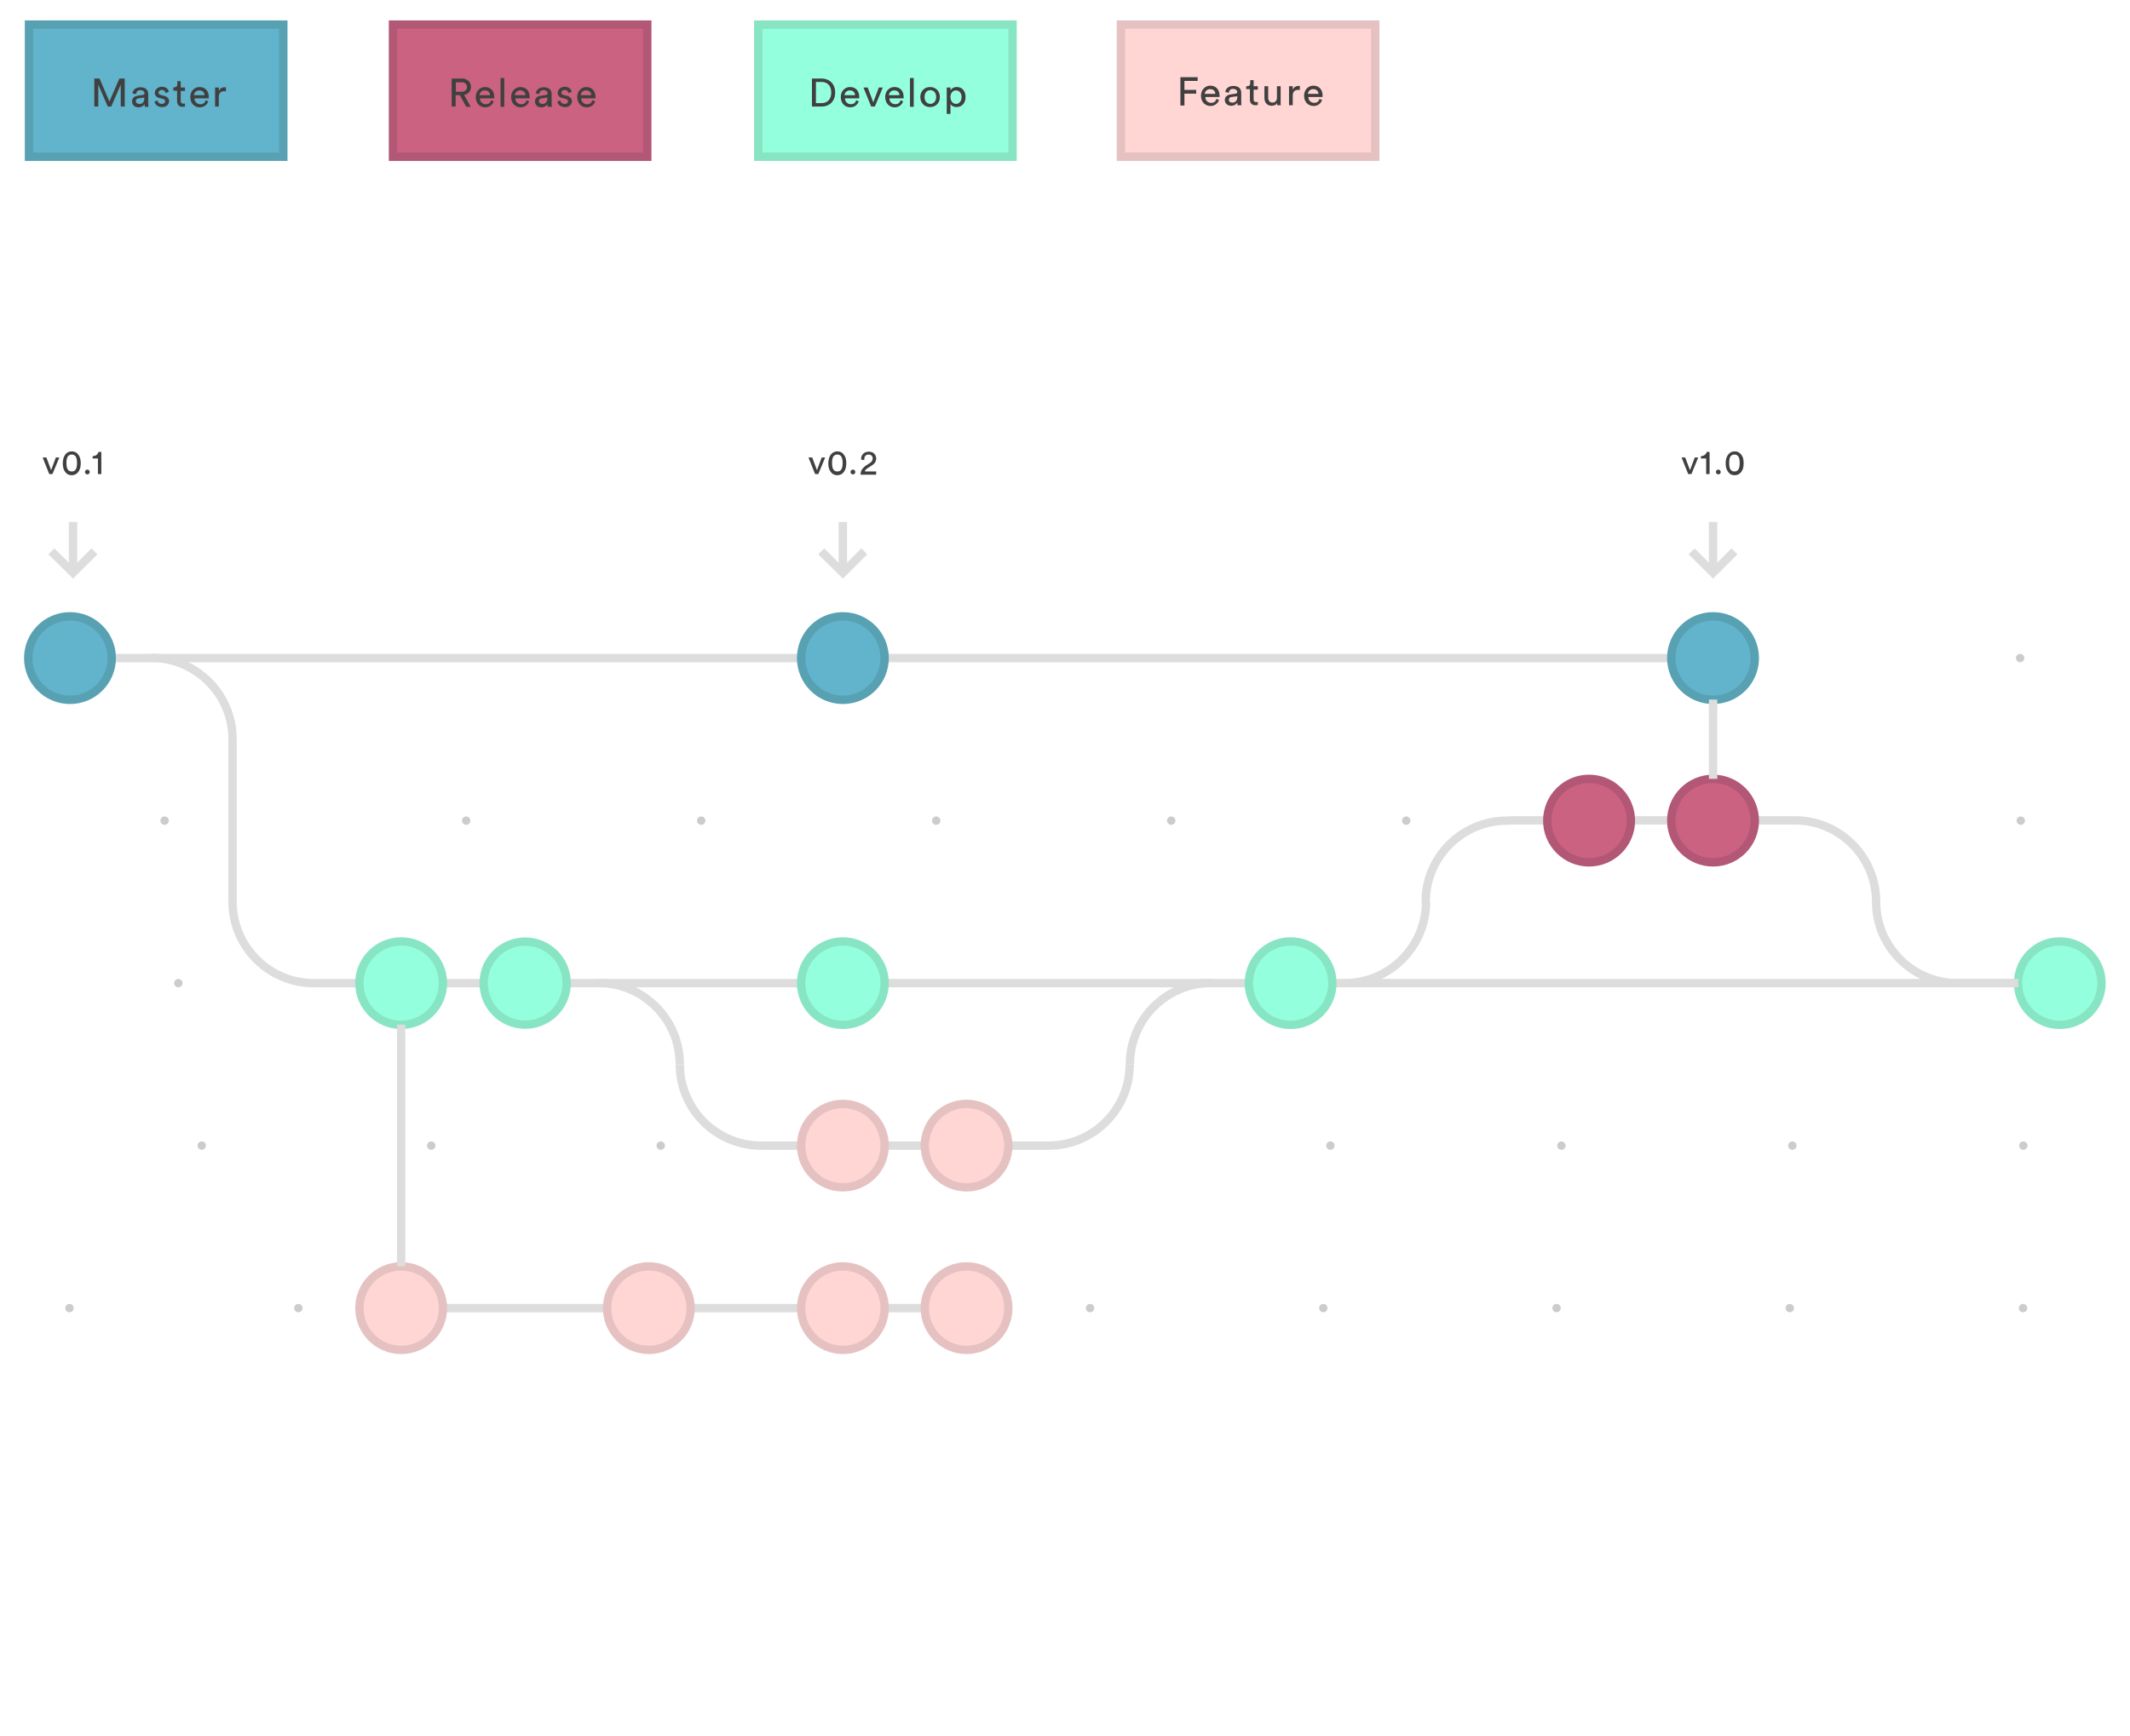
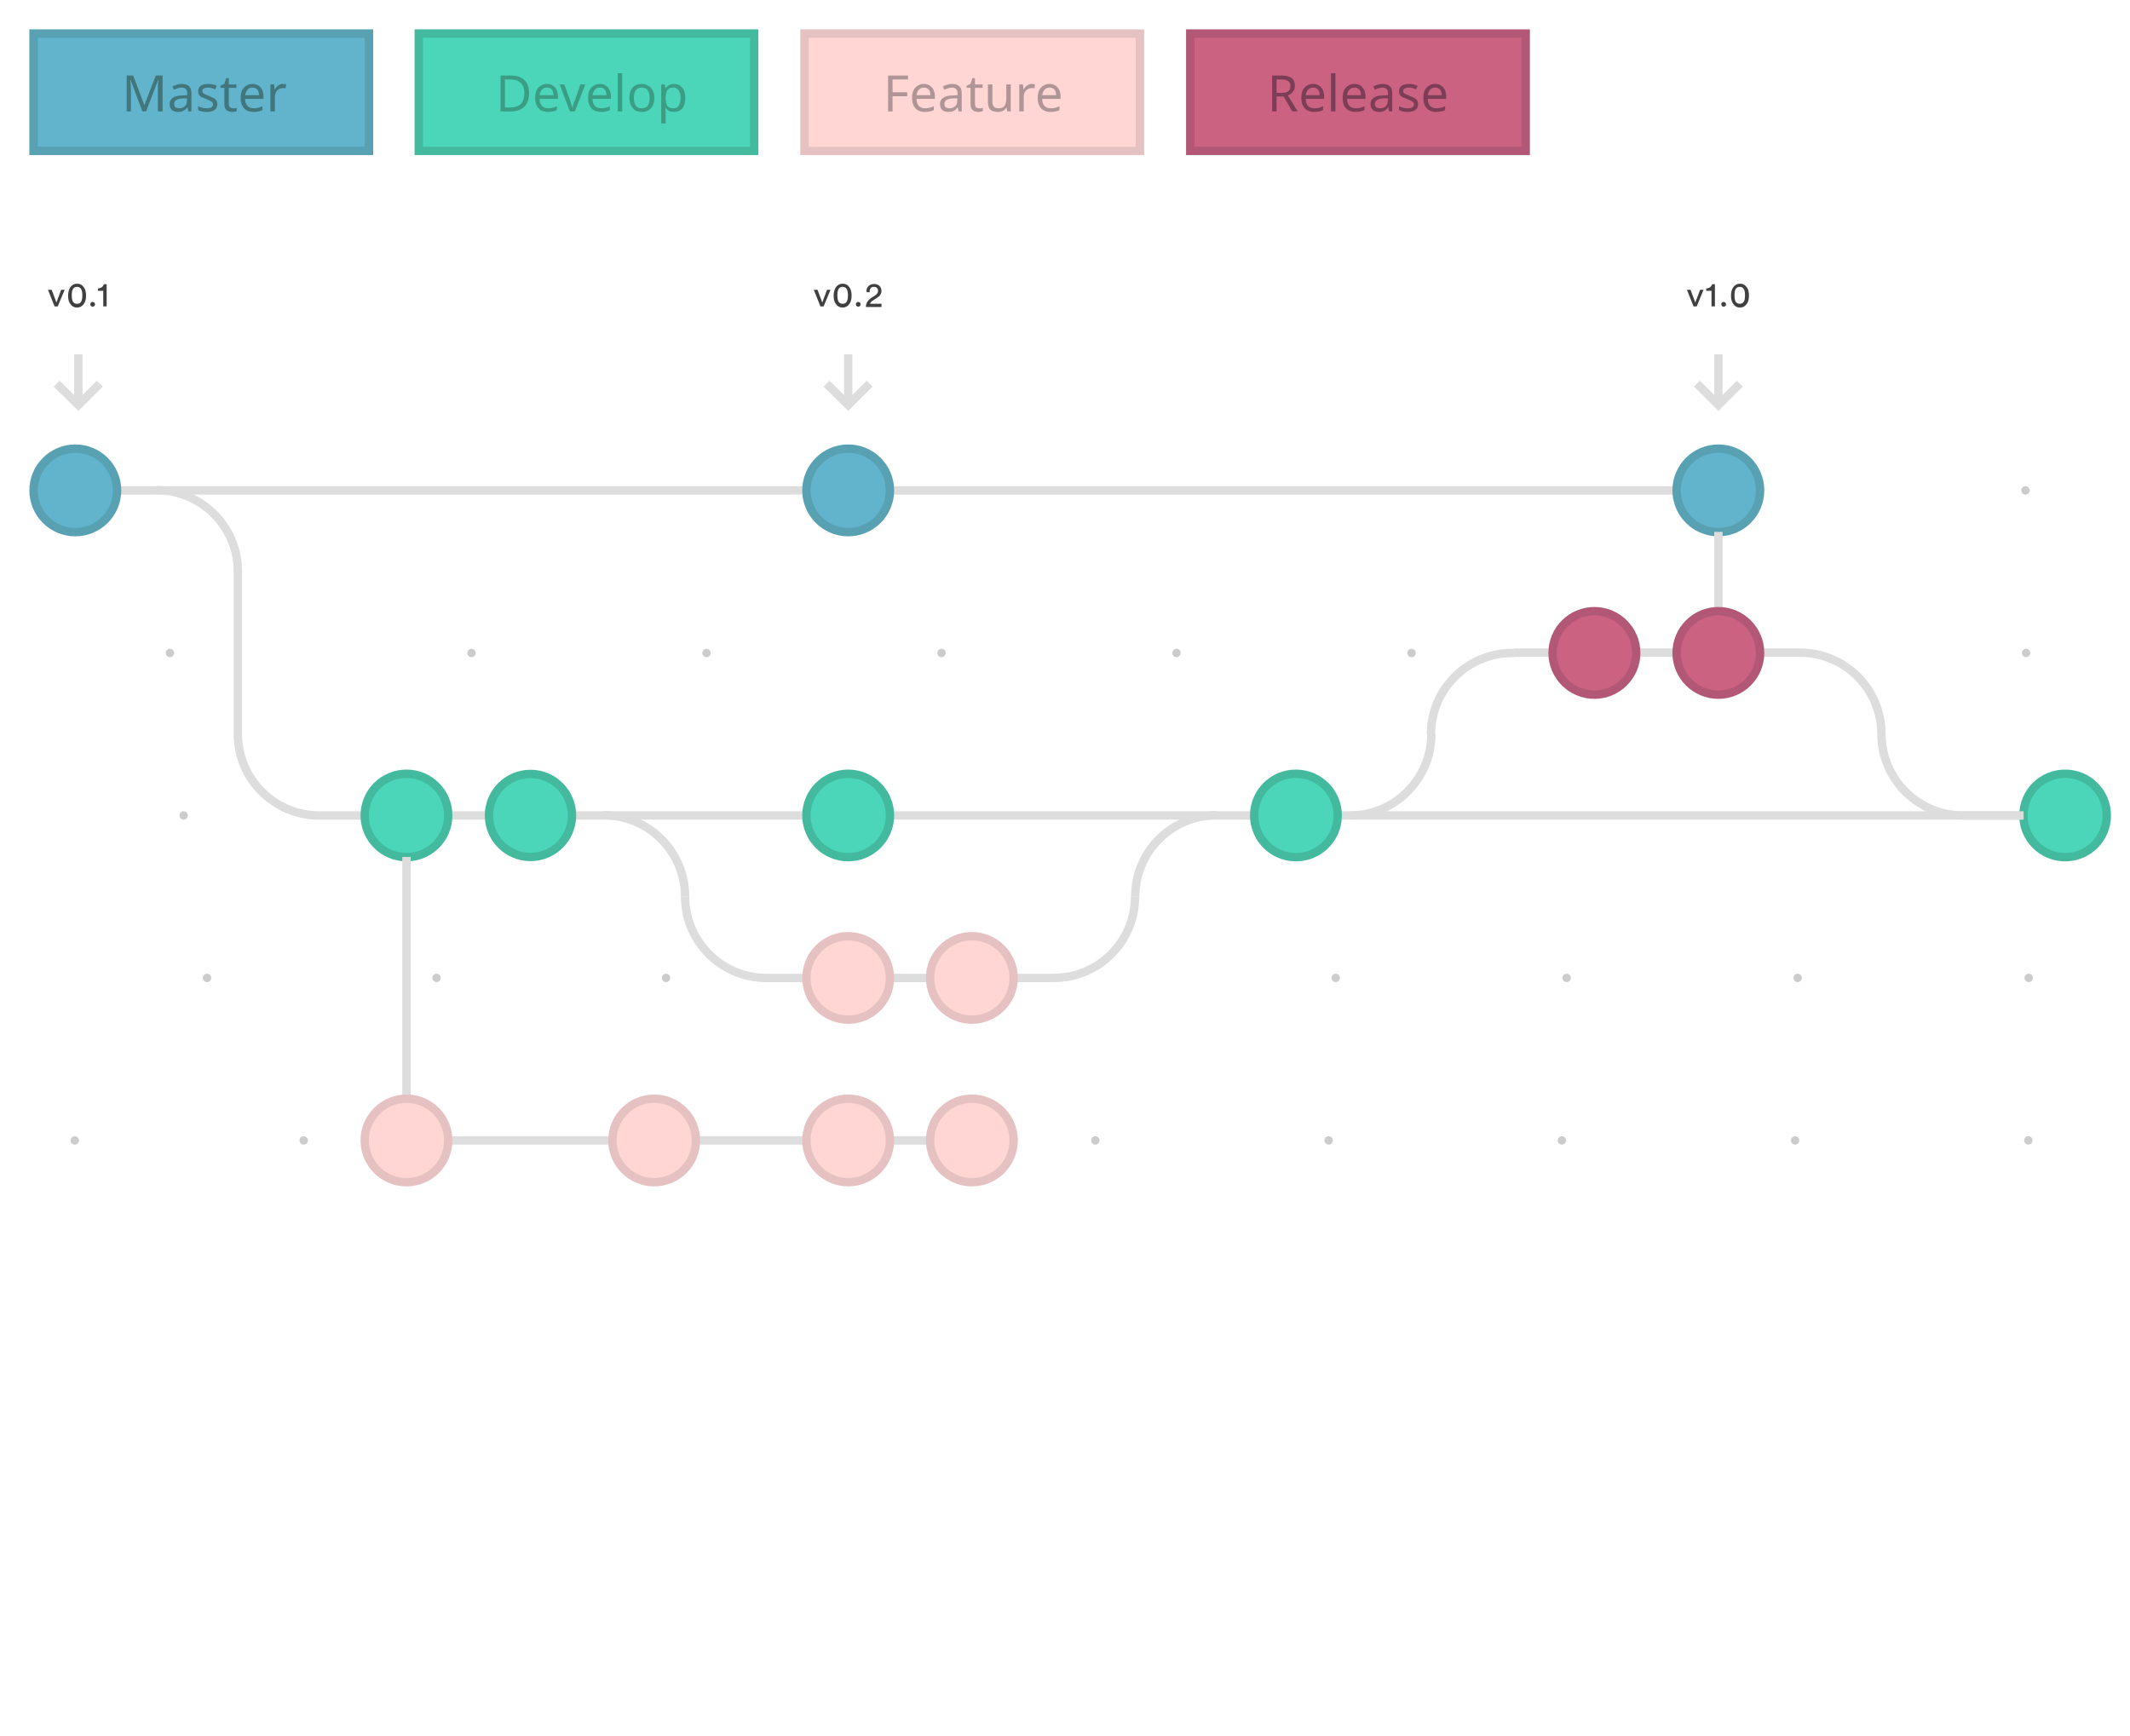
- <svg xmlns="http://www.w3.org/2000/svg" version="1.1" id="Layer_1" x="0px" y="0px" width="127px" height="103.5px" viewBox="-53.5 0 127 103.5" enable-background="new -53.5 0 127 103.5" xml:space="preserve">
-   <path fill="#CC6281" stroke="#B25775" stroke-width="0.5" stroke-miterlimit="10" d="M-30.067,1.467h15.16v7.88h-15.16V1.467z" />
-   <path fill="#404040" d="M-26.081,5.675h-0.252v0.68h-0.237V4.684h0.631c0.314,0,0.52,0.222,0.52,0.505  c0,0.237-0.157,0.425-0.409,0.471l0.394,0.711h-0.268L-26.081,5.675z M-25.97,5.472c0.188,0,0.314-0.111,0.314-0.283  c0-0.176-0.126-0.283-0.314-0.283h-0.348v0.566H-25.97z M-24.064,6.039c-0.062,0.206-0.252,0.363-0.505,0.363  c-0.298,0-0.566-0.222-0.566-0.615c0-0.36,0.252-0.597,0.551-0.597c0.348,0,0.554,0.237,0.554,0.597v0.08h-0.853  c0,0.204,0.157,0.348,0.348,0.348c0.188,0,0.283-0.096,0.314-0.237L-24.064,6.039z M-24.283,5.675c0-0.157-0.111-0.283-0.317-0.283  c-0.188,0-0.298,0.142-0.314,0.283H-24.283z M-23.655,6.355V4.653h0.222v1.717h-0.222V6.355z M-21.953,6.039  c-0.062,0.206-0.252,0.363-0.502,0.363c-0.302,0-0.569-0.222-0.569-0.615c0-0.36,0.252-0.597,0.551-0.597  c0.348,0,0.554,0.237,0.554,0.597v0.08h-0.853c0,0.204,0.157,0.348,0.348,0.348c0.188,0,0.283-0.096,0.314-0.237L-21.953,6.039z   M-22.171,5.675c0-0.157-0.111-0.283-0.317-0.283c-0.188,0-0.299,0.142-0.314,0.283H-22.171z M-21.257,5.709l0.314-0.049  c0.065-0.015,0.096-0.046,0.096-0.077c0-0.111-0.08-0.207-0.252-0.207c-0.157,0-0.237,0.096-0.252,0.237l-0.206-0.046  c0.034-0.222,0.221-0.363,0.474-0.363c0.348,0,0.474,0.188,0.474,0.41V6.18c0,0.096,0.016,0.16,0.016,0.191h-0.252  c0-0.031-0.016-0.08-0.016-0.157c-0.049,0.077-0.16,0.188-0.363,0.188c-0.237,0-0.378-0.157-0.378-0.348  C-21.605,5.851-21.463,5.74-21.257,5.709z M-20.863,5.866V5.82l-0.348,0.046c-0.096,0.016-0.157,0.062-0.157,0.173  c0,0.08,0.077,0.157,0.188,0.157C-21.023,6.214-20.863,6.118-20.863,5.866z M-20.09,5.992c0.015,0.126,0.107,0.203,0.268,0.203  c0.126,0,0.188-0.077,0.188-0.157c0-0.062-0.046-0.126-0.142-0.142l-0.188-0.046C-20.14,5.82-20.25,5.693-20.25,5.534  c0-0.188,0.191-0.36,0.409-0.36c0.317,0,0.413,0.203,0.428,0.299l-0.19,0.08c-0.016-0.064-0.062-0.19-0.237-0.19  c-0.107,0-0.188,0.08-0.188,0.157c0,0.065,0.046,0.126,0.126,0.142l0.188,0.049c0.206,0.046,0.317,0.172,0.317,0.33  c0,0.157-0.142,0.348-0.409,0.348c-0.317,0-0.443-0.207-0.459-0.333L-20.09,5.992z M-18.013,6.039  c-0.062,0.206-0.252,0.363-0.502,0.363c-0.302,0-0.569-0.222-0.569-0.615c0-0.36,0.252-0.597,0.536-0.597  c0.348,0,0.554,0.237,0.554,0.597v0.08h-0.853c0,0.204,0.157,0.348,0.348,0.348c0.188,0,0.283-0.096,0.314-0.237L-18.013,6.039z   M-18.247,5.675c0-0.157-0.111-0.283-0.317-0.283c-0.188,0-0.298,0.142-0.314,0.283H-18.247z" />
-   <path fill="#94FFDD" stroke="#88E5C3" stroke-width="0.5" stroke-miterlimit="10" d="M-8.289,1.467H6.874v7.88H-8.289V1.467z" />
-   <path fill="#404040" d="M-5.088,6.355V4.684h0.582c0.425,0,0.803,0.283,0.803,0.834c0,0.551-0.378,0.837-0.803,0.837H-5.088z   M-4.506,6.149c0.317,0,0.569-0.203,0.569-0.631c0-0.425-0.252-0.631-0.569-0.631h-0.345v1.262H-4.506z M-2.299,6.039  C-2.36,6.245-2.551,6.401-2.804,6.401c-0.298,0-0.566-0.222-0.566-0.615c0-0.36,0.252-0.597,0.551-0.597  c0.348,0,0.551,0.237,0.551,0.597v0.08h-0.85c0,0.204,0.157,0.348,0.345,0.348c0.191,0,0.286-0.096,0.317-0.237L-2.299,6.039z   M-2.521,5.675c0-0.157-0.108-0.283-0.314-0.283c-0.188,0-0.298,0.142-0.314,0.283H-2.521z M-1.338,6.355h-0.219L-2.016,5.22h0.252  l0.333,0.883l0.329-0.883h0.237L-1.338,6.355z M0.348,6.039C0.287,6.245,0.096,6.401-0.156,6.401c-0.299,0-0.566-0.222-0.566-0.615  c0-0.36,0.252-0.597,0.551-0.597c0.348,0,0.551,0.237,0.551,0.597v0.08H-0.47c0,0.204,0.157,0.348,0.348,0.348  c0.188,0,0.283-0.096,0.314-0.237L0.348,6.039z M0.13,5.675c0-0.157-0.111-0.283-0.317-0.283c-0.188,0-0.299,0.142-0.314,0.283H0.13  z M0.758,6.355V4.653h0.222v1.717H0.758V6.355z M2.54,5.786c0,0.348-0.237,0.6-0.585,0.6c-0.345,0-0.582-0.252-0.582-0.6  c0-0.345,0.237-0.597,0.582-0.597C2.303,5.189,2.54,5.441,2.54,5.786z M2.318,5.786c0-0.268-0.157-0.41-0.345-0.41  c-0.191,0-0.348,0.142-0.348,0.41c0,0.268,0.172,0.409,0.348,0.409C2.146,6.195,2.318,6.054,2.318,5.786z M2.949,6.811V5.22h0.222  v0.172C3.232,5.281,3.359,5.189,3.55,5.189c0.345,0,0.52,0.268,0.52,0.597c0,0.332-0.191,0.6-0.539,0.6  c-0.172,0-0.314-0.08-0.36-0.191v0.6H2.949V6.811z M3.5,5.392c-0.203,0-0.33,0.175-0.33,0.394c0,0.237,0.142,0.409,0.33,0.409  c0.206,0,0.333-0.172,0.333-0.409C3.833,5.567,3.707,5.392,3.5,5.392z" />
-   <path fill="#62B3CC" stroke="#57A1B2" stroke-width="0.5" stroke-miterlimit="10" d="M-51.771,1.467h15.163v7.88h-15.163V1.467z" />
-   <path fill="#404040" d="M-46.301,6.355V5.047l-0.566,1.308h-0.207l-0.566-1.308v1.308h-0.237V4.684h0.314l0.585,1.37l0.597-1.37  h0.317v1.671H-46.301z M-45.292,5.709l0.314-0.049c0.065-0.015,0.096-0.046,0.096-0.077c0-0.111-0.08-0.207-0.252-0.207  c-0.157,0-0.237,0.096-0.252,0.237l-0.222-0.046c0.034-0.222,0.222-0.363,0.474-0.363c0.348,0,0.471,0.188,0.471,0.41V6.18  c0,0.096,0.019,0.16,0.019,0.191h-0.222c0-0.031-0.015-0.08-0.015-0.157c-0.049,0.077-0.157,0.188-0.363,0.188  c-0.237,0-0.379-0.157-0.379-0.348C-45.639,5.851-45.482,5.74-45.292,5.709z M-44.897,5.866V5.82l-0.348,0.046  c-0.096,0.016-0.157,0.062-0.157,0.173c0,0.08,0.077,0.157,0.188,0.157C-45.039,6.214-44.897,6.118-44.897,5.866z M-44.109,5.992  c0.016,0.126,0.111,0.203,0.268,0.203c0.126,0,0.188-0.077,0.188-0.157c0-0.062-0.046-0.126-0.142-0.142l-0.188-0.046  c-0.176-0.031-0.287-0.157-0.287-0.317c0-0.188,0.191-0.36,0.413-0.36c0.314,0,0.409,0.203,0.425,0.299l-0.191,0.08  c-0.015-0.064-0.062-0.19-0.234-0.19c-0.111,0-0.191,0.08-0.191,0.157c0,0.065,0.049,0.126,0.126,0.142l0.19,0.049  c0.204,0.046,0.314,0.172,0.314,0.33c0,0.157-0.142,0.348-0.409,0.348c-0.317,0-0.443-0.207-0.458-0.333L-44.109,5.992z   M-42.724,5.22h0.252v0.206h-0.252v0.597c0,0.111,0.049,0.157,0.157,0.157c0.034,0,0.065,0,0.096-0.015v0.191  c-0.016,0-0.077,0.015-0.157,0.015c-0.188,0-0.314-0.126-0.314-0.332V5.407h-0.222V5.204h0.062c0.126,0,0.175-0.08,0.175-0.172  V4.841h0.203V5.22z M-41.083,6.039c-0.064,0.206-0.252,0.363-0.505,0.363c-0.298,0-0.566-0.222-0.566-0.615  c0-0.36,0.25-0.597,0.551-0.597c0.345,0,0.551,0.237,0.551,0.597v0.08h-0.853c0,0.204,0.16,0.348,0.348,0.348  c0.191,0,0.283-0.096,0.317-0.237L-41.083,6.039z M-41.305,5.675c0-0.157-0.111-0.283-0.314-0.283c-0.191,0-0.302,0.142-0.317,0.283  H-41.305z M-40.043,5.441h-0.096c-0.191,0-0.314,0.092-0.314,0.345v0.569h-0.222V5.22h0.222v0.206  c0.077-0.175,0.219-0.222,0.345-0.222h0.08v0.237H-40.043z" />
-   <path fill="#FFD6D3" stroke="#E5C2C1" stroke-width="0.5" stroke-miterlimit="10" d="M13.335,1.467h15.163v7.88H13.335V1.467z" />
-   <path fill="#404040" d="M16.881,6.275V4.604h1.028v0.222h-0.788v0.536h0.702v0.222h-0.702v0.708h-0.24V6.275z M19.184,5.961  c-0.067,0.203-0.253,0.36-0.505,0.36c-0.302,0-0.572-0.218-0.572-0.612c0-0.363,0.259-0.6,0.554-0.6c0.345,0,0.554,0.237,0.554,0.6  v0.077h-0.849c0,0.206,0.159,0.348,0.345,0.348c0.185,0,0.283-0.095,0.313-0.237L19.184,5.961z M18.962,5.598  c0-0.157-0.11-0.283-0.314-0.283c-0.19,0-0.301,0.142-0.319,0.283H18.962z M19.879,5.629l0.296-0.046  c0.062-0.016,0.099-0.049,0.099-0.08c0-0.111-0.086-0.203-0.259-0.203c-0.154,0-0.234,0.092-0.246,0.234l-0.21-0.046  c0.019-0.222,0.222-0.363,0.475-0.363c0.351,0,0.474,0.191,0.474,0.41v0.554c0,0.092,0.013,0.157,0.013,0.188h-0.234  c0-0.031-0.012-0.08-0.012-0.157c-0.05,0.077-0.16,0.188-0.369,0.188c-0.234,0-0.376-0.157-0.376-0.345  C19.528,5.771,19.67,5.66,19.879,5.629z M20.273,5.786V5.74l-0.352,0.046c-0.092,0.015-0.153,0.064-0.153,0.175  c0,0.077,0.062,0.157,0.185,0.157C20.113,6.134,20.273,6.039,20.273,5.786z M21.246,5.14h0.252v0.206h-0.252v0.582  c0,0.111,0.049,0.16,0.16,0.16c0.03,0,0.062,0,0.092-0.018v0.19c-0.019,0-0.08,0.016-0.153,0.016c-0.191,0-0.32-0.126-0.32-0.33  V5.315h-0.222V5.14h0.062c0.129,0,0.179-0.077,0.179-0.172V4.779h0.203V5.14z M22.317,6.306c-0.271,0-0.425-0.203-0.425-0.456V5.14  h0.222v0.68c0,0.157,0.08,0.298,0.252,0.298c0.173,0,0.271-0.126,0.271-0.283V5.14h0.221v0.93c0,0.095,0,0.175,0.013,0.206h-0.222  c0-0.031-0.012-0.096-0.012-0.142C22.601,6.26,22.465,6.306,22.317,6.306z M23.991,5.361h-0.098c-0.186,0-0.314,0.095-0.314,0.348  v0.566h-0.222V5.14h0.222v0.206c0.08-0.172,0.222-0.222,0.351-0.222h0.074v0.237H23.991z M25.327,5.961  c-0.062,0.203-0.252,0.36-0.498,0.36c-0.308,0-0.573-0.218-0.573-0.612c0-0.363,0.253-0.6,0.549-0.6c0.351,0,0.554,0.237,0.554,0.6  v0.077h-0.85c0,0.206,0.16,0.348,0.345,0.348c0.19,0,0.283-0.095,0.32-0.237L25.327,5.961z M25.112,5.598  c0-0.157-0.111-0.283-0.32-0.283c-0.185,0-0.296,0.142-0.314,0.283H25.112z" />
-   <path fill="none" stroke="#DDDDDD" stroke-width="0.5" stroke-miterlimit="10" d="M13.871,63.471c0-2.685,2.179-4.852,4.851-4.852" />
-   <path fill="none" stroke="#59AFE1" stroke-width="0.5" stroke-miterlimit="10" d="M8.875,58.632" />
-   <path fill="none" stroke="#DDDDDD" stroke-width="0.5" stroke-miterlimit="10" d="M-12.968,63.471c0-2.685-2.176-4.852-4.854-4.852   M-27.105,78.012H6.622" />
-   <path fill="#FFD6D3" stroke="#E5C2C1" stroke-width="0.5" stroke-miterlimit="10" d="M-3.244,75.524c1.376,0,2.49,1.114,2.49,2.487  c0,1.379-1.114,2.493-2.49,2.493s-2.49-1.114-2.49-2.493C-5.734,76.639-4.62,75.524-3.244,75.524z" />
-   <path fill="#FFD6D3" stroke="#E5C2C1" stroke-width="0.5" stroke-miterlimit="10" d="M4.131,75.524c1.376,0,2.49,1.114,2.49,2.487  c0,1.379-1.114,2.493-2.49,2.493s-2.49-1.114-2.49-2.493C1.641,76.639,2.755,75.524,4.131,75.524z" />
-   <path fill="#FFD6D3" stroke="#E5C2C1" stroke-width="0.5" stroke-miterlimit="10" d="M-14.812,75.524c1.376,0,2.49,1.114,2.49,2.487  c0,1.379-1.114,2.493-2.49,2.493s-2.49-1.114-2.49-2.493C-17.302,76.639-16.188,75.524-14.812,75.524z" />
-   <path fill="none" stroke="#DDDDDD" stroke-width="0.5" stroke-miterlimit="10" d="M69.314,58.632h-93.991" />
-   <path fill="#94FFDD" stroke="#88E5C3" stroke-width="0.5" stroke-miterlimit="10" d="M23.45,56.145c1.379,0,2.493,1.108,2.493,2.487  c0,1.373-1.114,2.487-2.493,2.487c-1.373,0-2.487-1.114-2.487-2.487C20.963,57.253,22.077,56.145,23.45,56.145z" />
-   <path fill="#94FFDD" stroke="#88E5C3" stroke-width="0.5" stroke-miterlimit="10" d="M-3.244,56.145c1.376,0,2.49,1.108,2.49,2.487  c0,1.373-1.114,2.487-2.49,2.487s-2.49-1.114-2.49-2.487C-5.734,57.253-4.62,56.145-3.244,56.145z" />
-   <path fill="#94FFDD" stroke="#88E5C3" stroke-width="0.5" stroke-miterlimit="10" d="M69.314,56.145  c1.379,0,2.487,1.108,2.487,2.487c0,1.373-1.108,2.487-2.487,2.487c-1.373,0-2.487-1.114-2.487-2.487  C66.827,57.253,67.941,56.145,69.314,56.145z" />
-   <path fill="none" stroke="#DDDDDD" stroke-width="0.5" stroke-miterlimit="10" d="M-12.968,63.471c0,2.678,2.173,4.851,4.854,4.851  H8.89" />
-   <path fill="#FFD6D3" stroke="#E5C2C1" stroke-width="0.5" stroke-miterlimit="10" d="M-3.244,65.834c1.376,0,2.49,1.114,2.49,2.487  c0,1.379-1.114,2.487-2.49,2.487s-2.49-1.108-2.49-2.487C-5.734,66.948-4.62,65.834-3.244,65.834z" />
-   <path fill="#FFD6D3" stroke="#E5C2C1" stroke-width="0.5" stroke-miterlimit="10" d="M4.131,65.834c1.376,0,2.49,1.114,2.49,2.487  c0,1.379-1.114,2.487-2.49,2.487s-2.49-1.108-2.49-2.487C1.641,66.948,2.755,65.834,4.131,65.834z" />
-   <path fill="none" stroke="#DDDDDD" stroke-width="0.5" stroke-miterlimit="10" d="M8.875,68.321h0.142  c2.681,0,4.842-2.173,4.842-4.851" />
-   <path fill="none" stroke="#CCCCCC" stroke-width="0.5" stroke-linecap="round" stroke-linejoin="round" d="M-41.32,48.941" />
-   <path fill="none" stroke="#CCCCCC" stroke-width="0.5" stroke-linecap="round" stroke-linejoin="round" stroke-dasharray="0,14.986" d="  M-43.685,48.941h-5.895" />
-   <path fill="none" stroke="#CCCCCC" stroke-width="0.5" stroke-linecap="round" stroke-linejoin="round" d="M32.549,48.941" />
-   <path fill="none" stroke="#CCCCCC" stroke-width="0.5" stroke-linecap="round" stroke-linejoin="round" stroke-dasharray="0,14.012" d="  M30.345,48.941h-67.362" />
-   <path fill="none" stroke="#CCCCCC" stroke-width="0.5" stroke-linecap="round" stroke-linejoin="round" d="M69.314,48.941" />
-   <path fill="none" stroke="#CCCCCC" stroke-width="0.5" stroke-linecap="round" stroke-linejoin="round" stroke-dasharray="0,14.788" d="  M66.987,48.941h-8.151" />
-   <path fill="none" stroke="#CCCCCC" stroke-width="0.5" stroke-linecap="round" stroke-linejoin="round" d="M69.314,39.246" />
-   <path fill="none" stroke="#CCCCCC" stroke-width="0.5" stroke-linecap="round" stroke-linejoin="round" stroke-dasharray="0,14.963" d="  M66.95,39.246H53.985" />
-   <path fill="none" stroke="#CCCCCC" stroke-width="0.5" stroke-linecap="round" stroke-linejoin="round" d="M52.815,39.246" />
-   <path fill="none" stroke="#DDDDDD" stroke-width="0.5" stroke-miterlimit="10" d="M-39.634,44.084c0-2.678-2.176-4.854-4.854-4.854" />
-   <path fill="none" stroke="#DEEFF8" stroke-width="0.5" stroke-miterlimit="10" d="M8.875,39.246" />
-   <path fill="#FFD6D3" stroke="#E5C2C1" stroke-width="0.5" stroke-miterlimit="10" d="M-29.581,75.524c1.376,0,2.49,1.114,2.49,2.487  c0,1.379-1.114,2.493-2.49,2.493c-1.373,0-2.49-1.114-2.49-2.493C-32.071,76.639-30.953,75.524-29.581,75.524z" />
-   <path fill="none" stroke="#DDDDDD" stroke-width="0.5" stroke-miterlimit="10" d="M48.642,39.246h-95.478" />
-   <circle fill="#62B3CC" stroke="#57A1B2" stroke-width="0.5" stroke-miterlimit="10" cx="-49.327" cy="39.246" r="2.49" />
-   <circle fill="#62B3CC" stroke="#57A1B2" stroke-width="0.5" stroke-miterlimit="10" cx="-3.244" cy="39.246" r="2.49" />
-   <path fill="#62B3CC" stroke="#57A1B2" stroke-width="0.5" stroke-miterlimit="10" d="M48.642,36.756c1.373,0,2.487,1.113,2.487,2.49  c0,1.375-1.114,2.489-2.487,2.489c-1.379,0-2.493-1.114-2.493-2.489C46.148,37.869,47.263,36.756,48.642,36.756z" />
-   <path fill="#404040" d="M-50.373,28.273h-0.19l-0.394-0.99h0.222l0.283,0.757l0.283-0.757h0.207L-50.373,28.273z M-49.631,27.141  c0.077-0.125,0.218-0.221,0.409-0.221c0.188,0,0.314,0.08,0.41,0.221c0.092,0.127,0.126,0.299,0.126,0.486  c0,0.191-0.034,0.349-0.126,0.49c-0.08,0.126-0.222,0.222-0.41,0.222c-0.191,0-0.317-0.08-0.409-0.222  c-0.096-0.127-0.126-0.299-0.126-0.49C-49.757,27.439-49.711,27.268-49.631,27.141z M-49.428,28.04  c0.046,0.046,0.111,0.077,0.206,0.077c0.092,0,0.157-0.031,0.203-0.077c0.08-0.08,0.111-0.222,0.111-0.428  c0-0.203-0.031-0.345-0.111-0.425c-0.046-0.047-0.111-0.08-0.203-0.08c-0.095,0-0.16,0.033-0.206,0.08  c-0.08,0.08-0.111,0.222-0.111,0.425C-49.539,27.818-49.508,27.96-49.428,28.04z M-48.292,28.006c0.077,0,0.142,0.064,0.142,0.143  c0,0.08-0.064,0.141-0.142,0.141c-0.08,0-0.142-0.061-0.142-0.141C-48.434,28.07-48.372,28.006-48.292,28.006z M-47.661,28.273  v-0.929h-0.317v-0.142c0.191,0,0.317-0.111,0.348-0.252h0.172v1.322H-47.661z" />
-   <path fill="none" stroke="#DDDDDD" stroke-width="0.5" stroke-miterlimit="10" d="M-49.145,33.902v-2.773 M-47.867,32.88  l-1.277,1.274l-1.293-1.274" />
-   <path fill="#404040" d="M-4.709,28.273H-4.9l-0.394-0.99h0.222l0.283,0.757l0.283-0.757H-4.3L-4.709,28.273z M-3.986,27.141  c0.08-0.125,0.222-0.221,0.41-0.221c0.191,0,0.317,0.08,0.409,0.221c0.096,0.127,0.126,0.299,0.126,0.486  c0,0.191-0.031,0.349-0.126,0.49c-0.077,0.126-0.218,0.222-0.409,0.222c-0.188,0-0.314-0.08-0.41-0.222  c-0.095-0.127-0.126-0.299-0.126-0.49C-4.112,27.439-4.062,27.268-3.986,27.141z M-3.779,28.04c0.046,0.046,0.111,0.077,0.203,0.077  c0.095,0,0.16-0.031,0.206-0.077c0.077-0.08,0.111-0.222,0.111-0.428c0-0.203-0.034-0.345-0.111-0.425  c-0.046-0.047-0.111-0.08-0.206-0.08c-0.092,0-0.157,0.033-0.203,0.08c-0.08,0.08-0.111,0.222-0.111,0.425  C-3.89,27.818-3.859,27.96-3.779,28.04z M-2.646,28.006c0.08,0,0.142,0.064,0.142,0.143c0,0.08-0.062,0.141-0.142,0.141  c-0.077,0-0.142-0.061-0.142-0.141C-2.788,28.07-2.724,28.006-2.646,28.006z M-2.157,27.409v-0.05c0-0.219,0.172-0.424,0.458-0.424  c0.283,0,0.44,0.19,0.44,0.409c0,0.175-0.096,0.317-0.252,0.409l-0.268,0.176c-0.08,0.046-0.142,0.11-0.157,0.188h0.677v0.191h-0.93  c0-0.223,0.095-0.379,0.314-0.539l0.222-0.143c0.126-0.076,0.188-0.172,0.188-0.282c0-0.126-0.077-0.237-0.252-0.237  c-0.172,0-0.249,0.127-0.249,0.268v0.064L-2.157,27.409z" />
-   <path fill="none" stroke="#DDDDDD" stroke-width="0.5" stroke-miterlimit="10" d="M-3.244,33.902v-2.773 M-1.966,32.88l-1.277,1.274  l-1.293-1.274" />
-   <path fill="#404040" d="M47.349,28.273h-0.19l-0.395-0.99h0.216l0.283,0.757l0.289-0.757h0.203L47.349,28.273z M48.229,28.273  v-0.929h-0.313v-0.142c0.185,0,0.313-0.111,0.345-0.252h0.172v1.322H48.229z M48.949,28.006c0.086,0,0.147,0.064,0.147,0.143  c0,0.08-0.062,0.141-0.147,0.141c-0.074,0-0.136-0.061-0.136-0.141C48.813,28.07,48.863,28.006,48.949,28.006z M49.521,27.141  c0.08-0.125,0.216-0.221,0.413-0.221c0.185,0,0.308,0.08,0.406,0.221c0.099,0.127,0.123,0.299,0.123,0.486  c0,0.191-0.024,0.349-0.123,0.49c-0.08,0.126-0.222,0.222-0.406,0.222c-0.197,0-0.32-0.08-0.413-0.222  c-0.092-0.127-0.129-0.299-0.129-0.49C49.393,27.439,49.43,27.268,49.521,27.141z M49.713,28.04c0.043,0.046,0.11,0.077,0.203,0.077  c0.092,0,0.153-0.031,0.203-0.077c0.08-0.08,0.11-0.222,0.11-0.428c0-0.203-0.03-0.345-0.11-0.425  c-0.05-0.047-0.111-0.08-0.203-0.08c-0.093,0-0.16,0.033-0.203,0.08c-0.087,0.08-0.111,0.222-0.111,0.425  C49.602,27.818,49.626,27.96,49.713,28.04z" />
-   <path fill="none" stroke="#DDDDDD" stroke-width="0.5" stroke-miterlimit="10" d="M48.642,33.902v-2.773 M49.916,32.88l-1.274,1.274  l-1.28-1.274" />
-   <path fill="none" stroke="#CCCCCC" stroke-width="0.5" stroke-linecap="round" stroke-linejoin="round" d="M-40.88,58.632" />
-   <path fill="none" stroke="#CCCCCC" stroke-width="0.5" stroke-linecap="round" stroke-linejoin="round" stroke-dasharray="0,12.543" d="  M-42.866,58.632h-6.92" />
-   <path fill="none" stroke="#CCCCCC" stroke-width="0.5" stroke-linecap="round" stroke-linejoin="round" d="M-11.943,68.321" />
-   <path fill="none" stroke="#CCCCCC" stroke-width="0.5" stroke-linecap="round" stroke-linejoin="round" stroke-dasharray="0,13.684" d="  M-14.104,68.321H-49.69" />
-   <path fill="none" stroke="#CCCCCC" stroke-width="0.5" stroke-linecap="round" stroke-linejoin="round" d="M69.314,68.321" />
-   <path fill="none" stroke="#CCCCCC" stroke-width="0.5" stroke-linecap="round" stroke-linejoin="round" stroke-dasharray="0,13.772" d="  M67.141,68.321H13.969" />
-   <path fill="none" stroke="#CCCCCC" stroke-width="0.5" stroke-linecap="round" stroke-linejoin="round" d="M-33.551,78.012" />
-   <path fill="none" stroke="#CCCCCC" stroke-width="0.5" stroke-linecap="round" stroke-linejoin="round" stroke-dasharray="0,13.649" d="  M-35.709,78.012H-49.69" />
-   <path fill="none" stroke="#CCCCCC" stroke-width="0.5" stroke-linecap="round" stroke-linejoin="round" d="M69.314,78.012" />
-   <path fill="none" stroke="#CCCCCC" stroke-width="0.5" stroke-linecap="round" stroke-linejoin="round" stroke-dasharray="0,13.907" d="  M67.123,78.012H9.047" />
-   <path fill="none" stroke="#CCCCCC" stroke-width="0.5" stroke-linecap="round" stroke-linejoin="round" d="M7.945,78.012" />
-   <path fill="none" stroke="#DDDDDD" stroke-width="0.5" stroke-miterlimit="10" d="M-39.634,44.02v9.761  c0,2.672,2.173,4.852,4.854,4.852h15.083" />
-   <circle fill="#94FFDD" stroke="#88E5C3" stroke-width="0.5" stroke-miterlimit="10" cx="-22.187" cy="58.631" r="2.475" />
-   <path fill="#94FFDD" stroke="#88E5C3" stroke-width="0.5" stroke-miterlimit="10" d="M-29.581,56.145c1.376,0,2.49,1.108,2.49,2.487  c0,1.373-1.114,2.487-2.49,2.487c-1.373,0-2.49-1.114-2.49-2.487C-32.071,57.253-30.953,56.145-29.581,56.145z" />
-   <path fill="none" stroke="#DDDDDD" stroke-width="0.5" stroke-miterlimit="10" d="M31.527,53.78c0,2.672-2.18,4.852-4.839,4.852   M58.362,53.78c0,2.672,2.173,4.852,4.857,4.852h3.62 M36.501,48.941h-0.142c-2.678,0-4.857,2.167-4.857,4.852 M58.362,53.78  c0-2.684-2.173-4.857-4.857-4.857H36.501" />
-   <path fill="#CC6281" stroke="#B25775" stroke-width="0.5" stroke-miterlimit="10" d="M48.642,46.448  c1.373,0,2.487,1.114,2.487,2.493c0,1.373-1.114,2.487-2.487,2.487c-1.379,0-2.493-1.114-2.493-2.487  C46.148,47.562,47.263,46.448,48.642,46.448z" />
-   <path fill="#CC6281" stroke="#B25775" stroke-width="0.5" stroke-miterlimit="10" d="M41.248,46.448  c1.372,0,2.493,1.114,2.493,2.493c0,1.373-1.121,2.487-2.493,2.487c-1.373,0-2.493-1.114-2.493-2.487  C38.755,47.562,39.875,46.448,41.248,46.448z" />
-   <path fill="none" stroke="#DDDDDD" stroke-width="0.5" stroke-miterlimit="10" d="M-29.581,61.106v14.418 M48.642,46.448v-4.728" />
+ <svg xmlns="http://www.w3.org/2000/svg" version="1.1" id="Layer_1" x="0px" y="0px" width="127px" height="103.5px" viewBox="0 0 127 103.5" enable-background="new 0 0 127 103.5" xml:space="preserve">
+   <path fill="none" stroke="#DDDDDD" stroke-width="0.5" stroke-miterlimit="10" d="M67.688,53.471c0-2.685,2.18-4.852,4.852-4.852" />
+   <path fill="none" stroke="#59AFE1" stroke-width="0.5" stroke-miterlimit="10" d="M62.692,48.632" />
+   <path fill="none" stroke="#DDDDDD" stroke-width="0.5" stroke-miterlimit="10" d="M40.849,53.471c0-2.685-2.176-4.852-4.854-4.852   M26.712,68.012h33.727" />
+   <path fill="none" stroke="#DDDDDD" stroke-width="0.5" stroke-miterlimit="10" d="M123.131,48.632H29.14" />
+   <path fill="#4BD6BA" stroke="#43BA9E" stroke-width="0.5" stroke-miterlimit="10" d="M77.268,46.145  c1.379,0,2.492,1.108,2.492,2.487c0,1.373-1.113,2.487-2.492,2.487c-1.373,0-2.488-1.114-2.488-2.487  C74.779,47.253,75.895,46.145,77.268,46.145z" />
+   <path fill="#4BD6BA" stroke="#43BA9E" stroke-width="0.5" stroke-miterlimit="10" d="M50.573,46.145c1.376,0,2.49,1.108,2.49,2.487  c0,1.373-1.114,2.487-2.49,2.487s-2.49-1.114-2.49-2.487C48.083,47.253,49.197,46.145,50.573,46.145z" />
+   <path fill="#4BD6BA" stroke="#43BA9E" stroke-width="0.5" stroke-miterlimit="10" d="M123.131,46.145  c1.379,0,2.486,1.108,2.486,2.487c0,1.373-1.107,2.487-2.486,2.487c-1.373,0-2.486-1.114-2.486-2.487  C120.645,47.253,121.758,46.145,123.131,46.145z" />
+   <path fill="none" stroke="#DDDDDD" stroke-width="0.5" stroke-miterlimit="10" d="M40.849,53.471c0,2.678,2.173,4.852,4.854,4.852  h17.004" />
+   <path fill="none" stroke="#DDDDDD" stroke-width="0.5" stroke-miterlimit="10" d="M62.692,58.32h0.142  c2.682,0,4.842-2.172,4.842-4.85" />
+   <path fill="none" stroke="#CCCCCC" stroke-width="0.5" stroke-linecap="round" stroke-linejoin="round" d="M12.497,38.941" />
+   <path fill="none" stroke="#CCCCCC" stroke-width="0.5" stroke-linecap="round" stroke-linejoin="round" stroke-dasharray="0,14.986" d="  M10.132,38.941H4.237" />
+   <path fill="none" stroke="#CCCCCC" stroke-width="0.5" stroke-linecap="round" stroke-linejoin="round" d="M86.365,38.941" />
+   <path fill="none" stroke="#CCCCCC" stroke-width="0.5" stroke-linecap="round" stroke-linejoin="round" stroke-dasharray="0,14.012" d="  M84.162,38.941H16.8" />
+   <path fill="none" stroke="#CCCCCC" stroke-width="0.5" stroke-linecap="round" stroke-linejoin="round" d="M123.131,38.941" />
+   <path fill="none" stroke="#CCCCCC" stroke-width="0.5" stroke-linecap="round" stroke-linejoin="round" stroke-dasharray="0,14.788" d="  M120.803,38.941h-8.15" />
+   <path fill="none" stroke="#CCCCCC" stroke-width="0.5" stroke-linecap="round" stroke-linejoin="round" d="M123.131,29.246" />
+   <path fill="none" stroke="#CCCCCC" stroke-width="0.5" stroke-linecap="round" stroke-linejoin="round" stroke-dasharray="0,14.963" d="  M120.768,29.246h-12.965" />
+   <path fill="none" stroke="#CCCCCC" stroke-width="0.5" stroke-linecap="round" stroke-linejoin="round" d="M106.633,29.246" />
+   <path fill="none" stroke="#DDDDDD" stroke-width="0.5" stroke-miterlimit="10" d="M14.183,34.084c0-2.678-2.176-4.854-4.854-4.854" />
+   <path fill="none" stroke="#DEEFF8" stroke-width="0.5" stroke-miterlimit="10" d="M62.692,29.246" />
+   <path fill="none" stroke="#DDDDDD" stroke-width="0.5" stroke-miterlimit="10" d="M102.459,29.246H6.981" />
+   <circle fill="#62B3CC" stroke="#57A1B2" stroke-width="0.5" stroke-miterlimit="10" cx="4.49" cy="29.246" r="2.49" />
+   <circle fill="#62B3CC" stroke="#57A1B2" stroke-width="0.5" stroke-miterlimit="10" cx="50.573" cy="29.246" r="2.49" />
+   <path fill="#62B3CC" stroke="#57A1B2" stroke-width="0.5" stroke-miterlimit="10" d="M102.459,26.756  c1.373,0,2.486,1.113,2.486,2.49c0,1.375-1.113,2.489-2.486,2.489c-1.379,0-2.492-1.114-2.492-2.489  C99.965,27.869,101.08,26.756,102.459,26.756z" />
+   <path fill="#404040" d="M3.444,18.273h-0.19l-0.394-0.99h0.222l0.283,0.757l0.283-0.757h0.207L3.444,18.273z M4.186,17.141  c0.077-0.125,0.218-0.221,0.409-0.221c0.188,0,0.314,0.08,0.41,0.221c0.092,0.127,0.126,0.299,0.126,0.486  c0,0.191-0.034,0.349-0.126,0.49c-0.08,0.126-0.222,0.222-0.41,0.222c-0.191,0-0.317-0.08-0.409-0.222  C4.09,17.99,4.06,17.818,4.06,17.627C4.06,17.439,4.106,17.268,4.186,17.141z M4.389,18.04c0.046,0.046,0.111,0.077,0.206,0.077  c0.092,0,0.157-0.031,0.203-0.077c0.08-0.08,0.111-0.222,0.111-0.428c0-0.203-0.031-0.345-0.111-0.425  c-0.046-0.047-0.111-0.08-0.203-0.08c-0.095,0-0.16,0.033-0.206,0.08c-0.08,0.08-0.111,0.222-0.111,0.425  C4.278,17.818,4.309,17.96,4.389,18.04z M5.525,18.006c0.077,0,0.142,0.064,0.142,0.143c0,0.08-0.064,0.141-0.142,0.141  c-0.08,0-0.142-0.061-0.142-0.141C5.383,18.07,5.445,18.006,5.525,18.006z M6.156,18.273v-0.929H5.839v-0.142  c0.191,0,0.317-0.111,0.348-0.252h0.172v1.322L6.156,18.273L6.156,18.273z" />
+   <path fill="none" stroke="#DDDDDD" stroke-width="0.5" stroke-miterlimit="10" d="M4.672,23.902v-2.773 M5.95,22.88l-1.277,1.274  L3.38,22.88" />
+   <path fill="#404040" d="M49.108,18.273h-0.191l-0.394-0.99h0.222l0.283,0.757l0.283-0.757h0.206L49.108,18.273z M49.831,17.141  c0.08-0.125,0.222-0.221,0.41-0.221c0.191,0,0.317,0.08,0.409,0.221c0.096,0.127,0.126,0.299,0.126,0.486  c0,0.191-0.031,0.349-0.126,0.49c-0.077,0.126-0.218,0.222-0.409,0.222c-0.188,0-0.314-0.08-0.41-0.222  c-0.095-0.127-0.126-0.299-0.126-0.49C49.705,17.439,49.755,17.268,49.831,17.141z M50.038,18.04  c0.046,0.046,0.111,0.077,0.203,0.077c0.095,0,0.16-0.031,0.206-0.077c0.077-0.08,0.111-0.222,0.111-0.428  c0-0.203-0.034-0.345-0.111-0.425c-0.046-0.047-0.111-0.08-0.206-0.08c-0.092,0-0.157,0.033-0.203,0.08  c-0.08,0.08-0.111,0.222-0.111,0.425C49.927,17.818,49.958,17.96,50.038,18.04z M51.171,18.006c0.08,0,0.142,0.064,0.142,0.143  c0,0.08-0.062,0.141-0.142,0.141c-0.077,0-0.142-0.061-0.142-0.141C51.029,18.07,51.093,18.006,51.171,18.006z M51.66,17.409v-0.05  c0-0.219,0.172-0.424,0.458-0.424c0.283,0,0.44,0.19,0.44,0.409c0,0.175-0.096,0.317-0.252,0.409l-0.268,0.176  c-0.08,0.046-0.142,0.11-0.157,0.188h0.677v0.191h-0.93c0-0.223,0.095-0.379,0.314-0.539l0.222-0.143  c0.126-0.076,0.188-0.172,0.188-0.282c0-0.126-0.077-0.237-0.252-0.237c-0.172,0-0.249,0.127-0.249,0.268v0.064L51.66,17.409z" />
+   <path fill="none" stroke="#DDDDDD" stroke-width="0.5" stroke-miterlimit="10" d="M50.573,23.902v-2.773 M51.851,22.88l-1.277,1.274  l-1.293-1.274" />
+   <path fill="#404040" d="M101.166,18.273h-0.189l-0.395-0.99h0.215l0.283,0.757l0.289-0.757h0.203L101.166,18.273z M102.047,18.273  v-0.929h-0.314v-0.142c0.186,0,0.314-0.111,0.346-0.252h0.172v1.322L102.047,18.273L102.047,18.273z M102.766,18.006  c0.086,0,0.148,0.064,0.148,0.143c0,0.08-0.062,0.141-0.148,0.141c-0.074,0-0.135-0.061-0.135-0.141  C102.631,18.07,102.68,18.006,102.766,18.006z M103.338,17.141c0.08-0.125,0.217-0.221,0.414-0.221c0.184,0,0.307,0.08,0.404,0.221  c0.1,0.127,0.123,0.299,0.123,0.486c0,0.191-0.023,0.349-0.123,0.49c-0.08,0.126-0.221,0.222-0.404,0.222  c-0.197,0-0.32-0.08-0.414-0.222c-0.092-0.127-0.129-0.299-0.129-0.49C103.211,17.439,103.248,17.268,103.338,17.141z   M103.529,18.04c0.043,0.046,0.111,0.077,0.203,0.077s0.154-0.031,0.203-0.077c0.08-0.08,0.111-0.222,0.111-0.428  c0-0.203-0.031-0.345-0.111-0.425c-0.049-0.047-0.111-0.08-0.203-0.08s-0.16,0.033-0.203,0.08c-0.086,0.08-0.109,0.222-0.109,0.425  C103.42,17.818,103.443,17.96,103.529,18.04z" />
+   <path fill="none" stroke="#DDDDDD" stroke-width="0.5" stroke-miterlimit="10" d="M102.459,23.902v-2.773 M103.732,22.88  l-1.273,1.274l-1.279-1.274" />
+   <path fill="none" stroke="#CCCCCC" stroke-width="0.5" stroke-linecap="round" stroke-linejoin="round" d="M12.937,48.632" />
+   <path fill="none" stroke="#CCCCCC" stroke-width="0.5" stroke-linecap="round" stroke-linejoin="round" stroke-dasharray="0,12.543" d="  M10.951,48.632h-6.92" />
+   <path fill="none" stroke="#CCCCCC" stroke-width="0.5" stroke-linecap="round" stroke-linejoin="round" d="M41.874,58.32" />
+   <path fill="none" stroke="#CCCCCC" stroke-width="0.5" stroke-linecap="round" stroke-linejoin="round" stroke-dasharray="0,13.684" d="  M39.713,58.32H4.127" />
+   <path fill="none" stroke="#CCCCCC" stroke-width="0.5" stroke-linecap="round" stroke-linejoin="round" d="M123.131,58.32" />
+   <path fill="none" stroke="#CCCCCC" stroke-width="0.5" stroke-linecap="round" stroke-linejoin="round" stroke-dasharray="0,13.772" d="  M120.957,58.32H67.785" />
+   <path fill="none" stroke="#CCCCCC" stroke-width="0.5" stroke-linecap="round" stroke-linejoin="round" d="M20.266,68.012" />
+   <path fill="none" stroke="#CCCCCC" stroke-width="0.5" stroke-linecap="round" stroke-linejoin="round" stroke-dasharray="0,13.649" d="  M18.108,68.012H4.127" />
+   <path fill="none" stroke="#CCCCCC" stroke-width="0.5" stroke-linecap="round" stroke-linejoin="round" d="M123.131,68.012" />
+   <path fill="none" stroke="#CCCCCC" stroke-width="0.5" stroke-linecap="round" stroke-linejoin="round" stroke-dasharray="0,13.907" d="  M120.939,68.012H62.864" />
+   <path fill="none" stroke="#CCCCCC" stroke-width="0.5" stroke-linecap="round" stroke-linejoin="round" d="M61.762,68.012" />
+   <path fill="none" stroke="#DDDDDD" stroke-width="0.5" stroke-miterlimit="10" d="M14.183,34.02v9.761  c0,2.672,2.173,4.852,4.854,4.852H34.12" />
+   <circle fill="#4BD6BA" stroke="#43BA9E" stroke-width="0.5" stroke-miterlimit="10" cx="31.63" cy="48.631" r="2.475" />
+   <path fill="#4BD6BA" stroke="#43BA9E" stroke-width="0.5" stroke-miterlimit="10" d="M24.236,46.145c1.376,0,2.49,1.108,2.49,2.487  c0,1.373-1.114,2.487-2.49,2.487c-1.373,0-2.49-1.114-2.49-2.487C21.746,47.253,22.864,46.145,24.236,46.145z" />
+   <path fill="none" stroke="#DDDDDD" stroke-width="0.5" stroke-miterlimit="10" d="M85.344,43.779c0,2.673-2.18,4.853-4.838,4.853   M112.18,43.779c0,2.673,2.172,4.853,4.855,4.853h3.621 M90.318,38.941h-0.143c-2.678,0-4.857,2.167-4.857,4.852 M112.18,43.779  c0-2.683-2.174-4.856-4.857-4.856H90.318" />
+   <path fill="none" stroke="#DDDDDD" stroke-width="0.5" stroke-miterlimit="10" d="M24.236,51.105v14.418 M102.459,36.448V31.72" />
+   <g>
+     <rect x="2" y="2" fill="#62B3CC" stroke="#57A1B2" stroke-width="0.5" stroke-miterlimit="10" width="20" height="7" />
+     <text transform="matrix(1 0 0 1 7.2568 6.6455)" fill="#40767C" font-family="'DINPro-Medium'" font-size="3">Master</text>
+   </g>
+   <g>
+     <rect x="24.969" y="2" fill="#4BD6BA" stroke="#43BA9E" stroke-width="0.5" stroke-miterlimit="10" width="20" height="7" />
+     <text transform="matrix(1 0 0 1 29.5449 6.6455)" fill="#3B9E84" font-family="'DINPro-Medium'" font-size="3">Develop</text>
+   </g>
+   <g>
+     <rect x="47.968" y="2" fill="#FFD6D3" stroke="#E5C2C1" stroke-width="0.5" stroke-miterlimit="10" width="20" height="7" />
+     <text transform="matrix(1 0 0 1 52.6558 6.6455)" fill="#AF9595" font-family="'DINPro-Medium'" font-size="3">Feature</text>
+   </g>
+   <g>
+     <rect x="70.968" y="2" fill="#CC6281" stroke="#B25775" stroke-width="0.5" stroke-miterlimit="10" width="20" height="7" />
+     <text transform="matrix(1 0 0 1 75.5508 6.6455)" fill="#7C3E56" font-family="'DINPro-Medium'" font-size="3">Release</text>
+   </g>
+   <path fill="#FFD6D3" stroke="#E5C2C1" stroke-width="0.5" stroke-miterlimit="10" d="M50.573,65.523c1.376,0,2.49,1.115,2.49,2.487  c0,1.38-1.114,2.493-2.49,2.493s-2.49-1.113-2.49-2.493C48.083,66.639,49.197,65.523,50.573,65.523z" />
+   <path fill="#FFD6D3" stroke="#E5C2C1" stroke-width="0.5" stroke-miterlimit="10" d="M57.948,65.523c1.376,0,2.49,1.115,2.49,2.487  c0,1.38-1.114,2.493-2.49,2.493s-2.49-1.113-2.49-2.493C55.458,66.639,56.572,65.523,57.948,65.523z" />
+   <path fill="#FFD6D3" stroke="#E5C2C1" stroke-width="0.5" stroke-miterlimit="10" d="M39.005,65.523c1.376,0,2.49,1.115,2.49,2.487  c0,1.38-1.114,2.493-2.49,2.493s-2.49-1.113-2.49-2.493C36.515,66.639,37.629,65.523,39.005,65.523z" />
+   <path fill="#FFD6D3" stroke="#E5C2C1" stroke-width="0.5" stroke-miterlimit="10" d="M50.573,55.834c1.376,0,2.49,1.114,2.49,2.486  c0,1.38-1.114,2.488-2.49,2.488s-2.49-1.108-2.49-2.488C48.083,56.948,49.197,55.834,50.573,55.834z" />
+   <path fill="#FFD6D3" stroke="#E5C2C1" stroke-width="0.5" stroke-miterlimit="10" d="M57.948,55.834c1.376,0,2.49,1.114,2.49,2.486  c0,1.38-1.114,2.488-2.49,2.488s-2.49-1.108-2.49-2.488C55.458,56.948,56.572,55.834,57.948,55.834z" />
+   <path fill="#FFD6D3" stroke="#E5C2C1" stroke-width="0.5" stroke-miterlimit="10" d="M24.236,65.523c1.376,0,2.49,1.115,2.49,2.487  c0,1.38-1.114,2.493-2.49,2.493c-1.373,0-2.49-1.113-2.49-2.493C21.746,66.639,22.864,65.523,24.236,65.523z" />
+   <path fill="#CC6281" stroke="#B25775" stroke-width="0.5" stroke-miterlimit="10" d="M102.459,36.448  c1.373,0,2.486,1.114,2.486,2.493c0,1.373-1.113,2.487-2.486,2.487c-1.379,0-2.492-1.114-2.492-2.487  C99.965,37.562,101.08,36.448,102.459,36.448z" />
+   <path fill="#CC6281" stroke="#B25775" stroke-width="0.5" stroke-miterlimit="10" d="M95.064,36.448  c1.373,0,2.494,1.114,2.494,2.493c0,1.373-1.121,2.487-2.494,2.487s-2.492-1.114-2.492-2.487  C92.572,37.562,93.691,36.448,95.064,36.448z" />
</svg>
